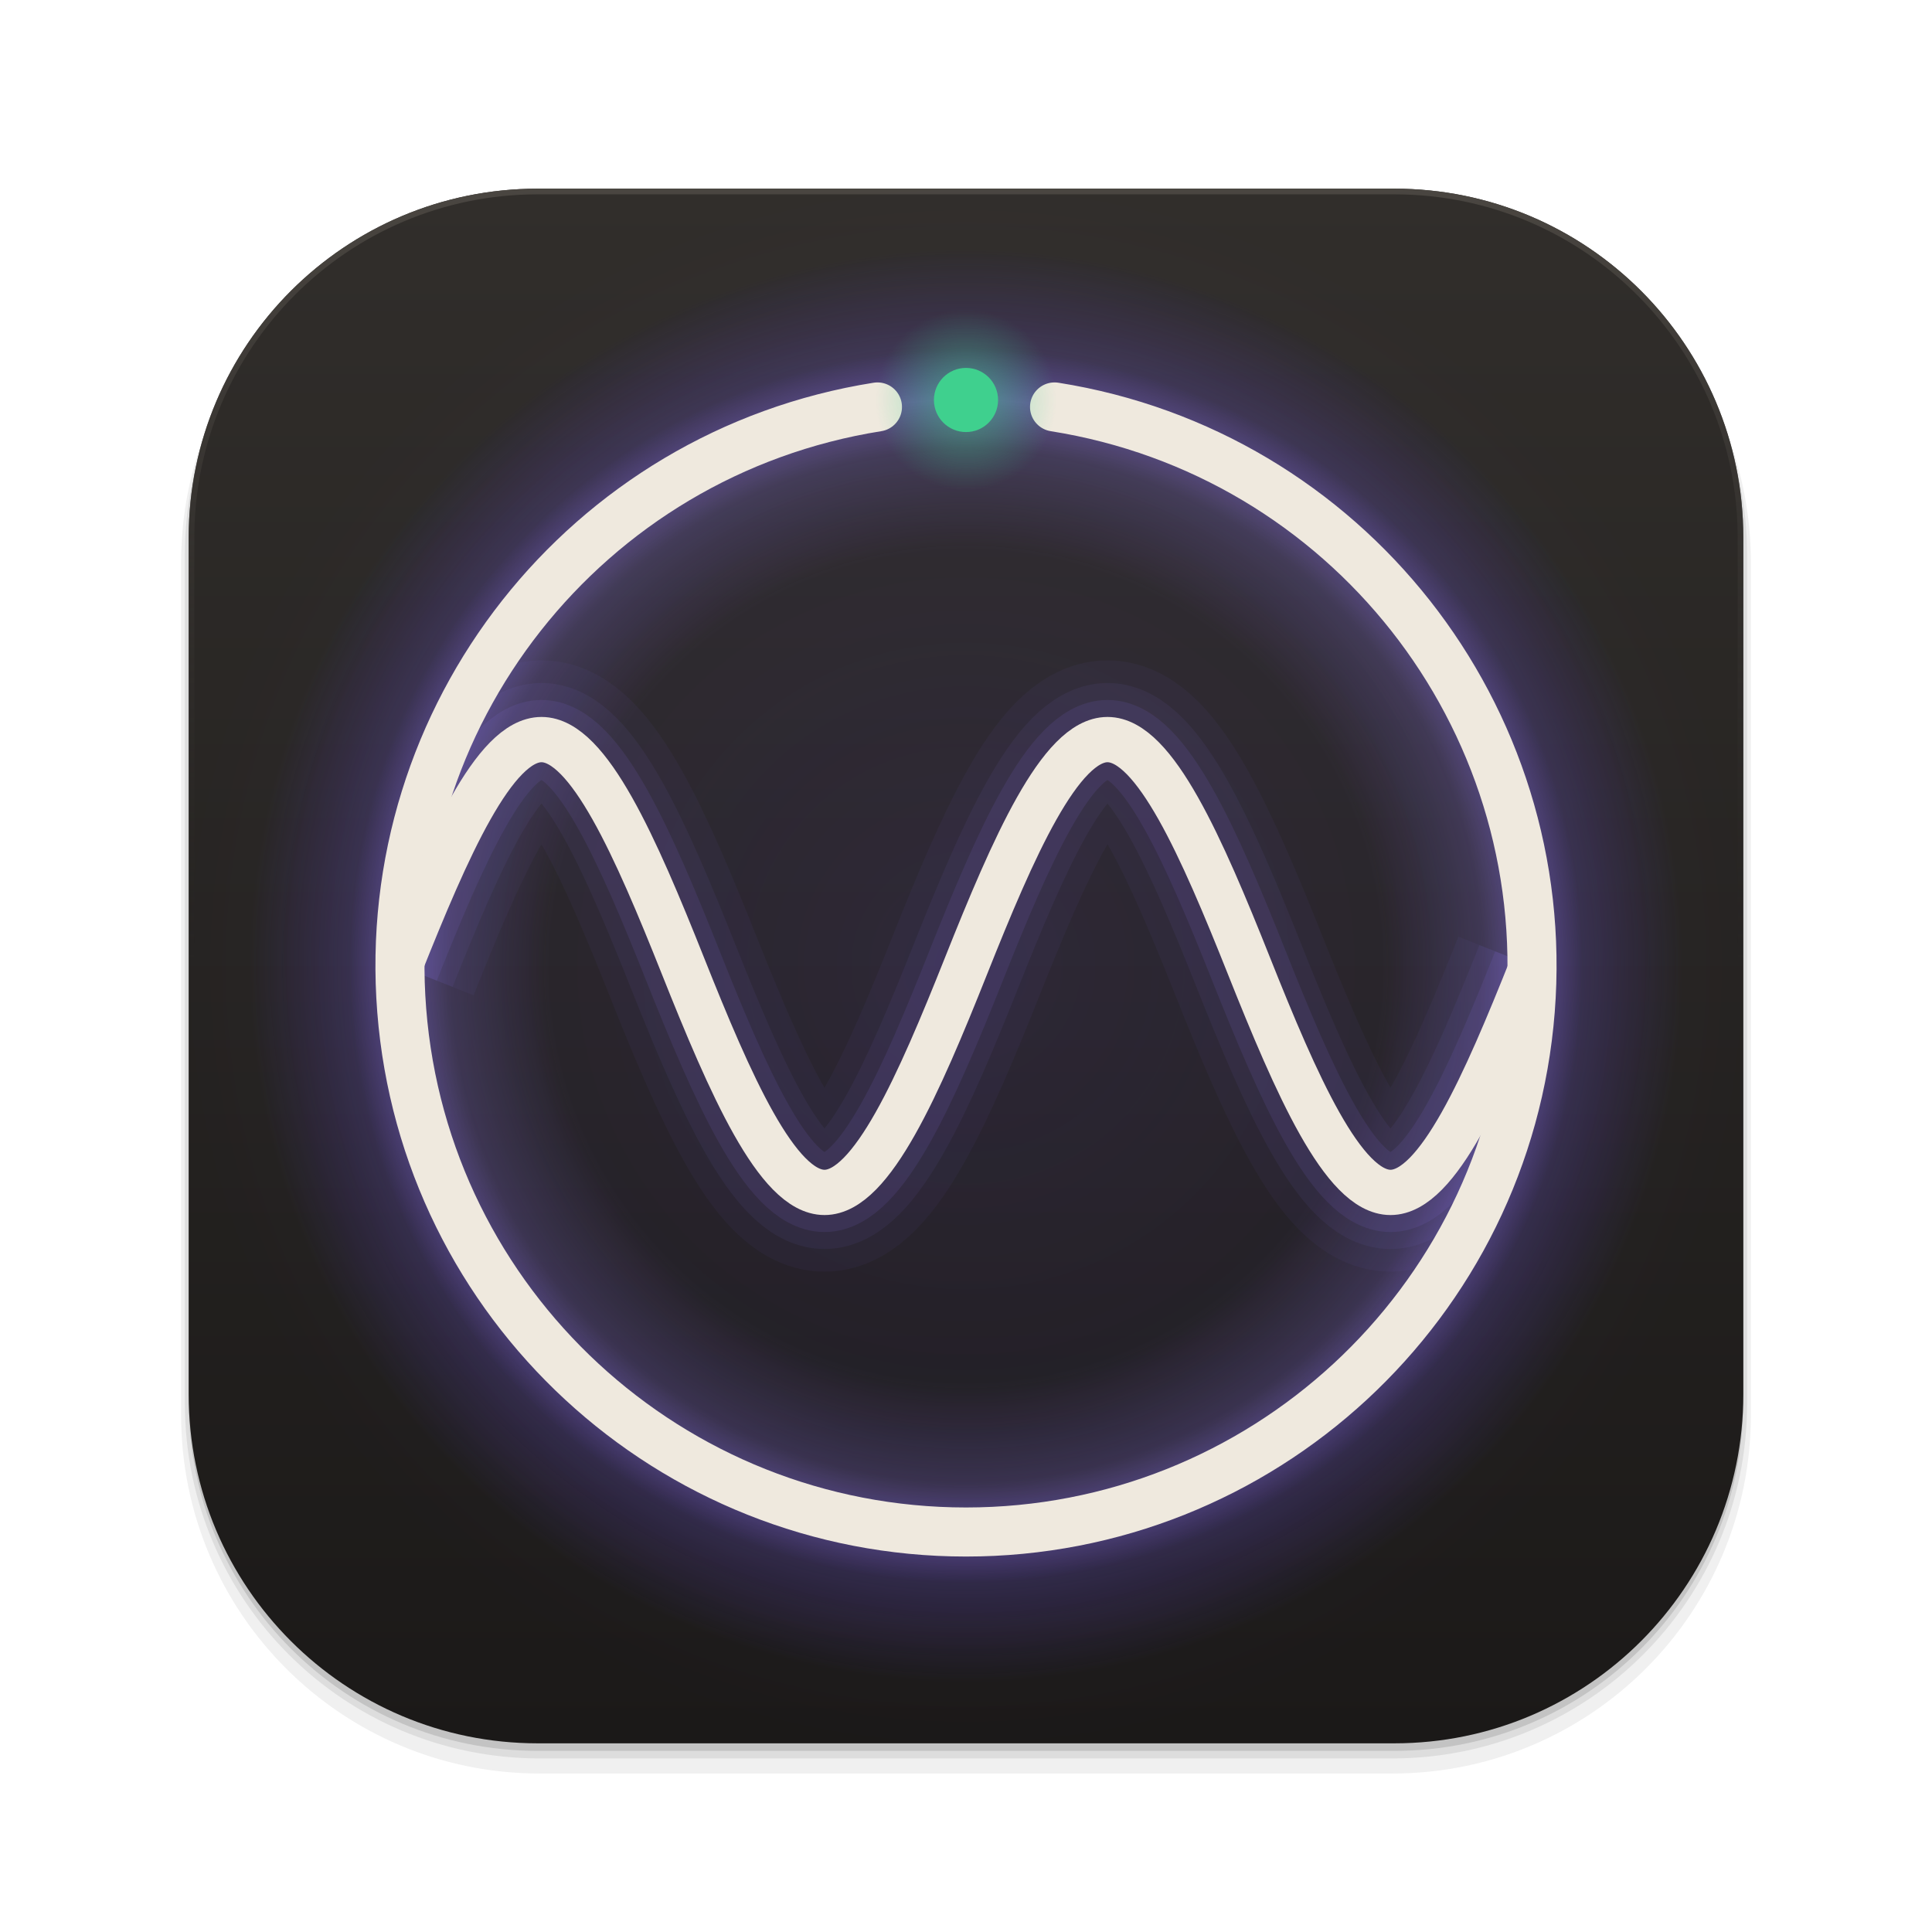
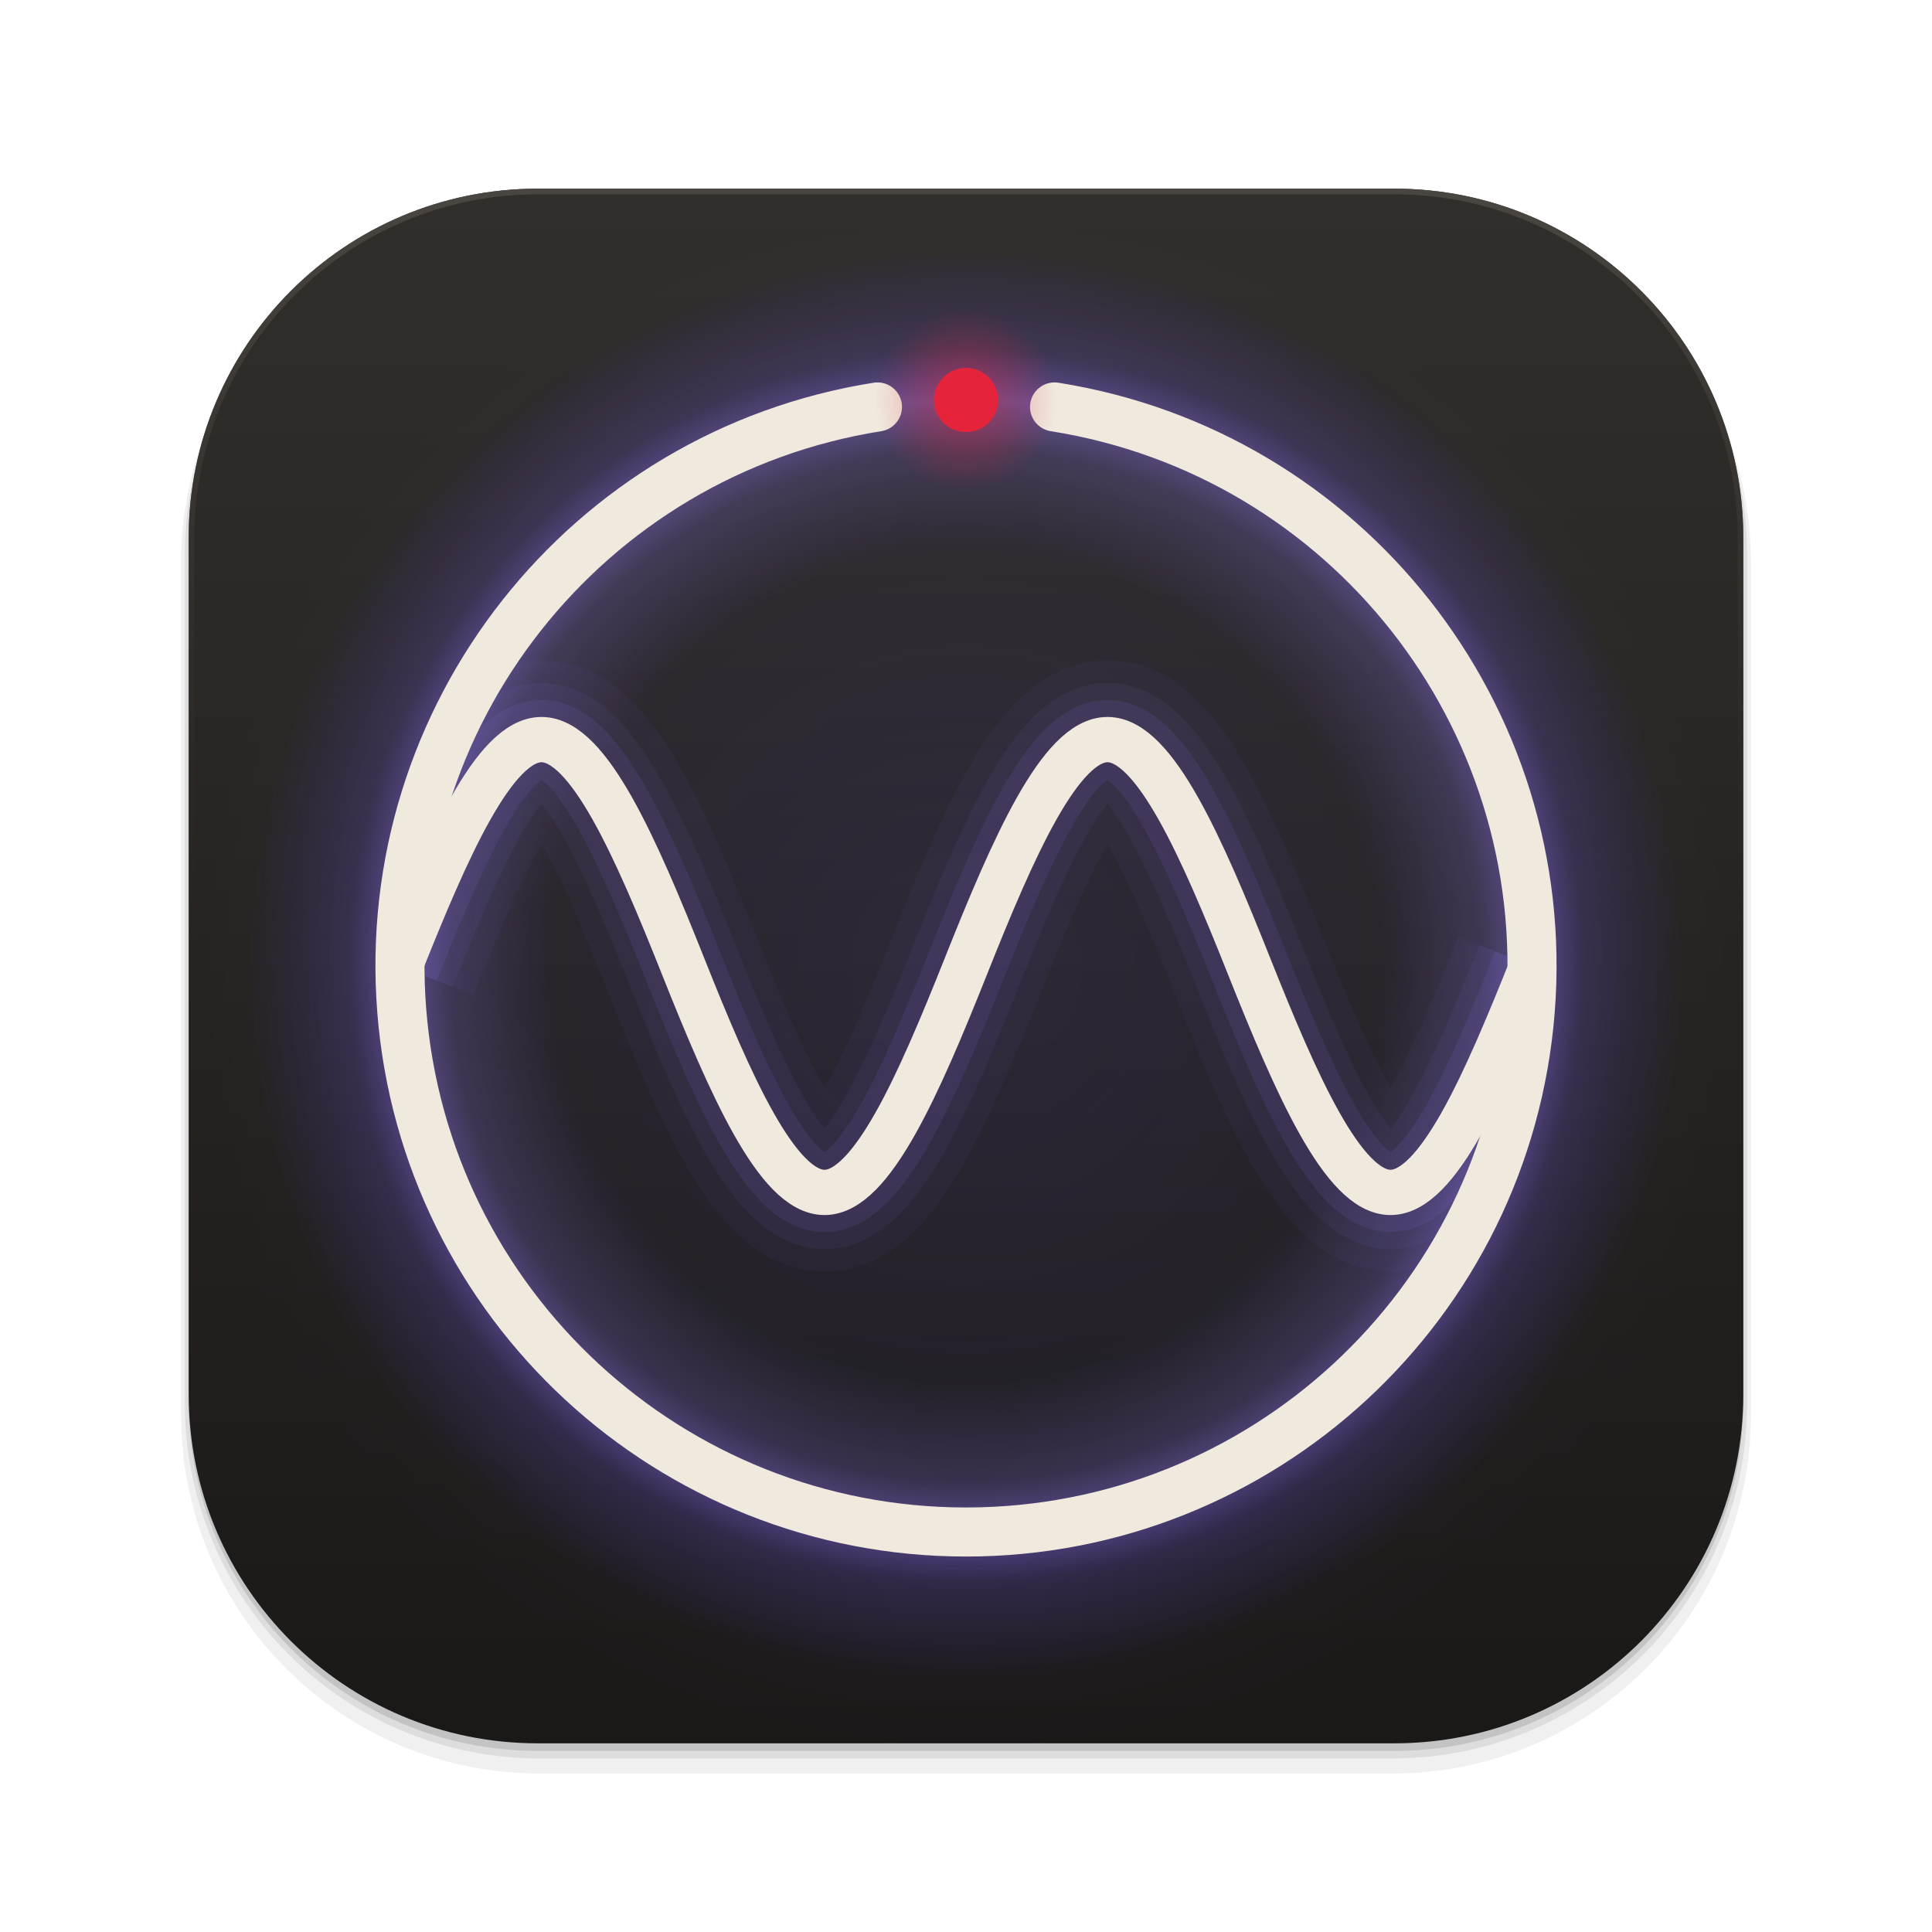
<svg xmlns="http://www.w3.org/2000/svg" width="1024" height="1024" viewBox="0 0 1024 1024">
  <defs>
    <linearGradient id="tile" x1="0" y1="100" x2="0" y2="924" gradientUnits="userSpaceOnUse">
      <stop offset="0" stop-color="#312e2b" />
      <stop offset="1" stop-color="#1b1918" />
    </linearGradient>
    <linearGradient id="rim" x1="0" y1="100" x2="0" y2="924" gradientUnits="userSpaceOnUse">
      <stop offset="0" stop-color="#4a4641" />
      <stop offset="0.5" stop-color="#2a2826" stop-opacity="0" />
    </linearGradient>
    <radialGradient id="ambient" cx="512" cy="512" r="420" gradientUnits="userSpaceOnUse">
      <stop offset="0" stop-color="#6c4cf5" stop-opacity="0.10" />
      <stop offset="1" stop-color="#6c4cf5" stop-opacity="0" />
    </radialGradient>
    <radialGradient id="ringGlow" cx="512" cy="512" r="380" gradientUnits="userSpaceOnUse">
      <stop offset="0.58" stop-color="#8a74e8" stop-opacity="0" />
      <stop offset="0.72" stop-color="#8a74e8" stop-opacity="0.22" />
      <stop offset="0.79" stop-color="#8a74e8" stop-opacity="0.55" />
      <stop offset="0.86" stop-color="#7a5ff0" stop-opacity="0.20" />
      <stop offset="1" stop-color="#6c4cf5" stop-opacity="0" />
    </radialGradient>
    <radialGradient id="dotGlow" cx="512" cy="212" r="48" gradientUnits="userSpaceOnUse">
-       <stop offset="0" stop-color="#3fd08e" stop-opacity="0.55" />
-       <stop offset="1" stop-color="#3fd08e" stop-opacity="0" />
+       <stop offset="0" stop-color="#e5243b" stop-opacity="0.5" />
+       <stop offset="1" stop-color="#e5243b" stop-opacity="0" />
    </radialGradient>
    <path id="wave" d="M212 512 C237 449.2 262 392 287 392 C312 392 337 449.2 362 512 C387 574.8 412 632 437 632 C462 632 487 574.8 512 512 C537 449.2 562 392 587 392 C612 392 637 449.2 662 512 C687 574.8 712 632 737 632 C762 632 787 574.8 812 512" />
    <clipPath id="ringClip">
      <circle cx="512" cy="512" r="300" />
    </clipPath>
    <clipPath id="tileClip">
      <rect x="100" y="100" width="824" height="824" rx="185" />
    </clipPath>
  </defs>
  <g fill="#000000">
    <rect x="96" y="108" width="832" height="832" rx="190" opacity="0.06" />
    <rect x="98" y="106" width="828" height="826" rx="188" opacity="0.08" />
    <rect x="100" y="104" width="824" height="824" rx="185" opacity="0.12" />
  </g>
  <rect x="100" y="100" width="824" height="824" rx="185" fill="url(#tile)" />
  <rect x="101.5" y="101.5" width="821" height="821" rx="183.5" fill="none" stroke="url(#rim)" stroke-width="3" />
  <g clip-path="url(#tileClip)">
    <rect x="100" y="100" width="824" height="824" fill="url(#ambient)" />
    <circle cx="512" cy="512" r="380" fill="url(#ringGlow)" />
    <g fill="none" stroke="#8a74e8" stroke-linecap="butt" stroke-linejoin="round" clip-path="url(#ringClip)">
      <use href="#wave" stroke-width="84" stroke-opacity="0.05" />
      <use href="#wave" stroke-width="60" stroke-opacity="0.07" />
      <use href="#wave" stroke-width="42" stroke-opacity="0.12" />
    </g>
    <path d="M558.93 215.69 A300 300 0 1 1 465.07 215.69" fill="none" stroke="#efe9de" stroke-width="26" stroke-linecap="round" />
    <use href="#wave" fill="none" stroke="#efe9de" stroke-width="24" stroke-linecap="round" />
    <circle cx="512" cy="212" r="48" fill="url(#dotGlow)" />
-     <circle cx="512" cy="212" r="17" fill="#3fd08e" />
+     <circle cx="512" cy="212" r="17" fill="#e5243b" />
  </g>
</svg>
